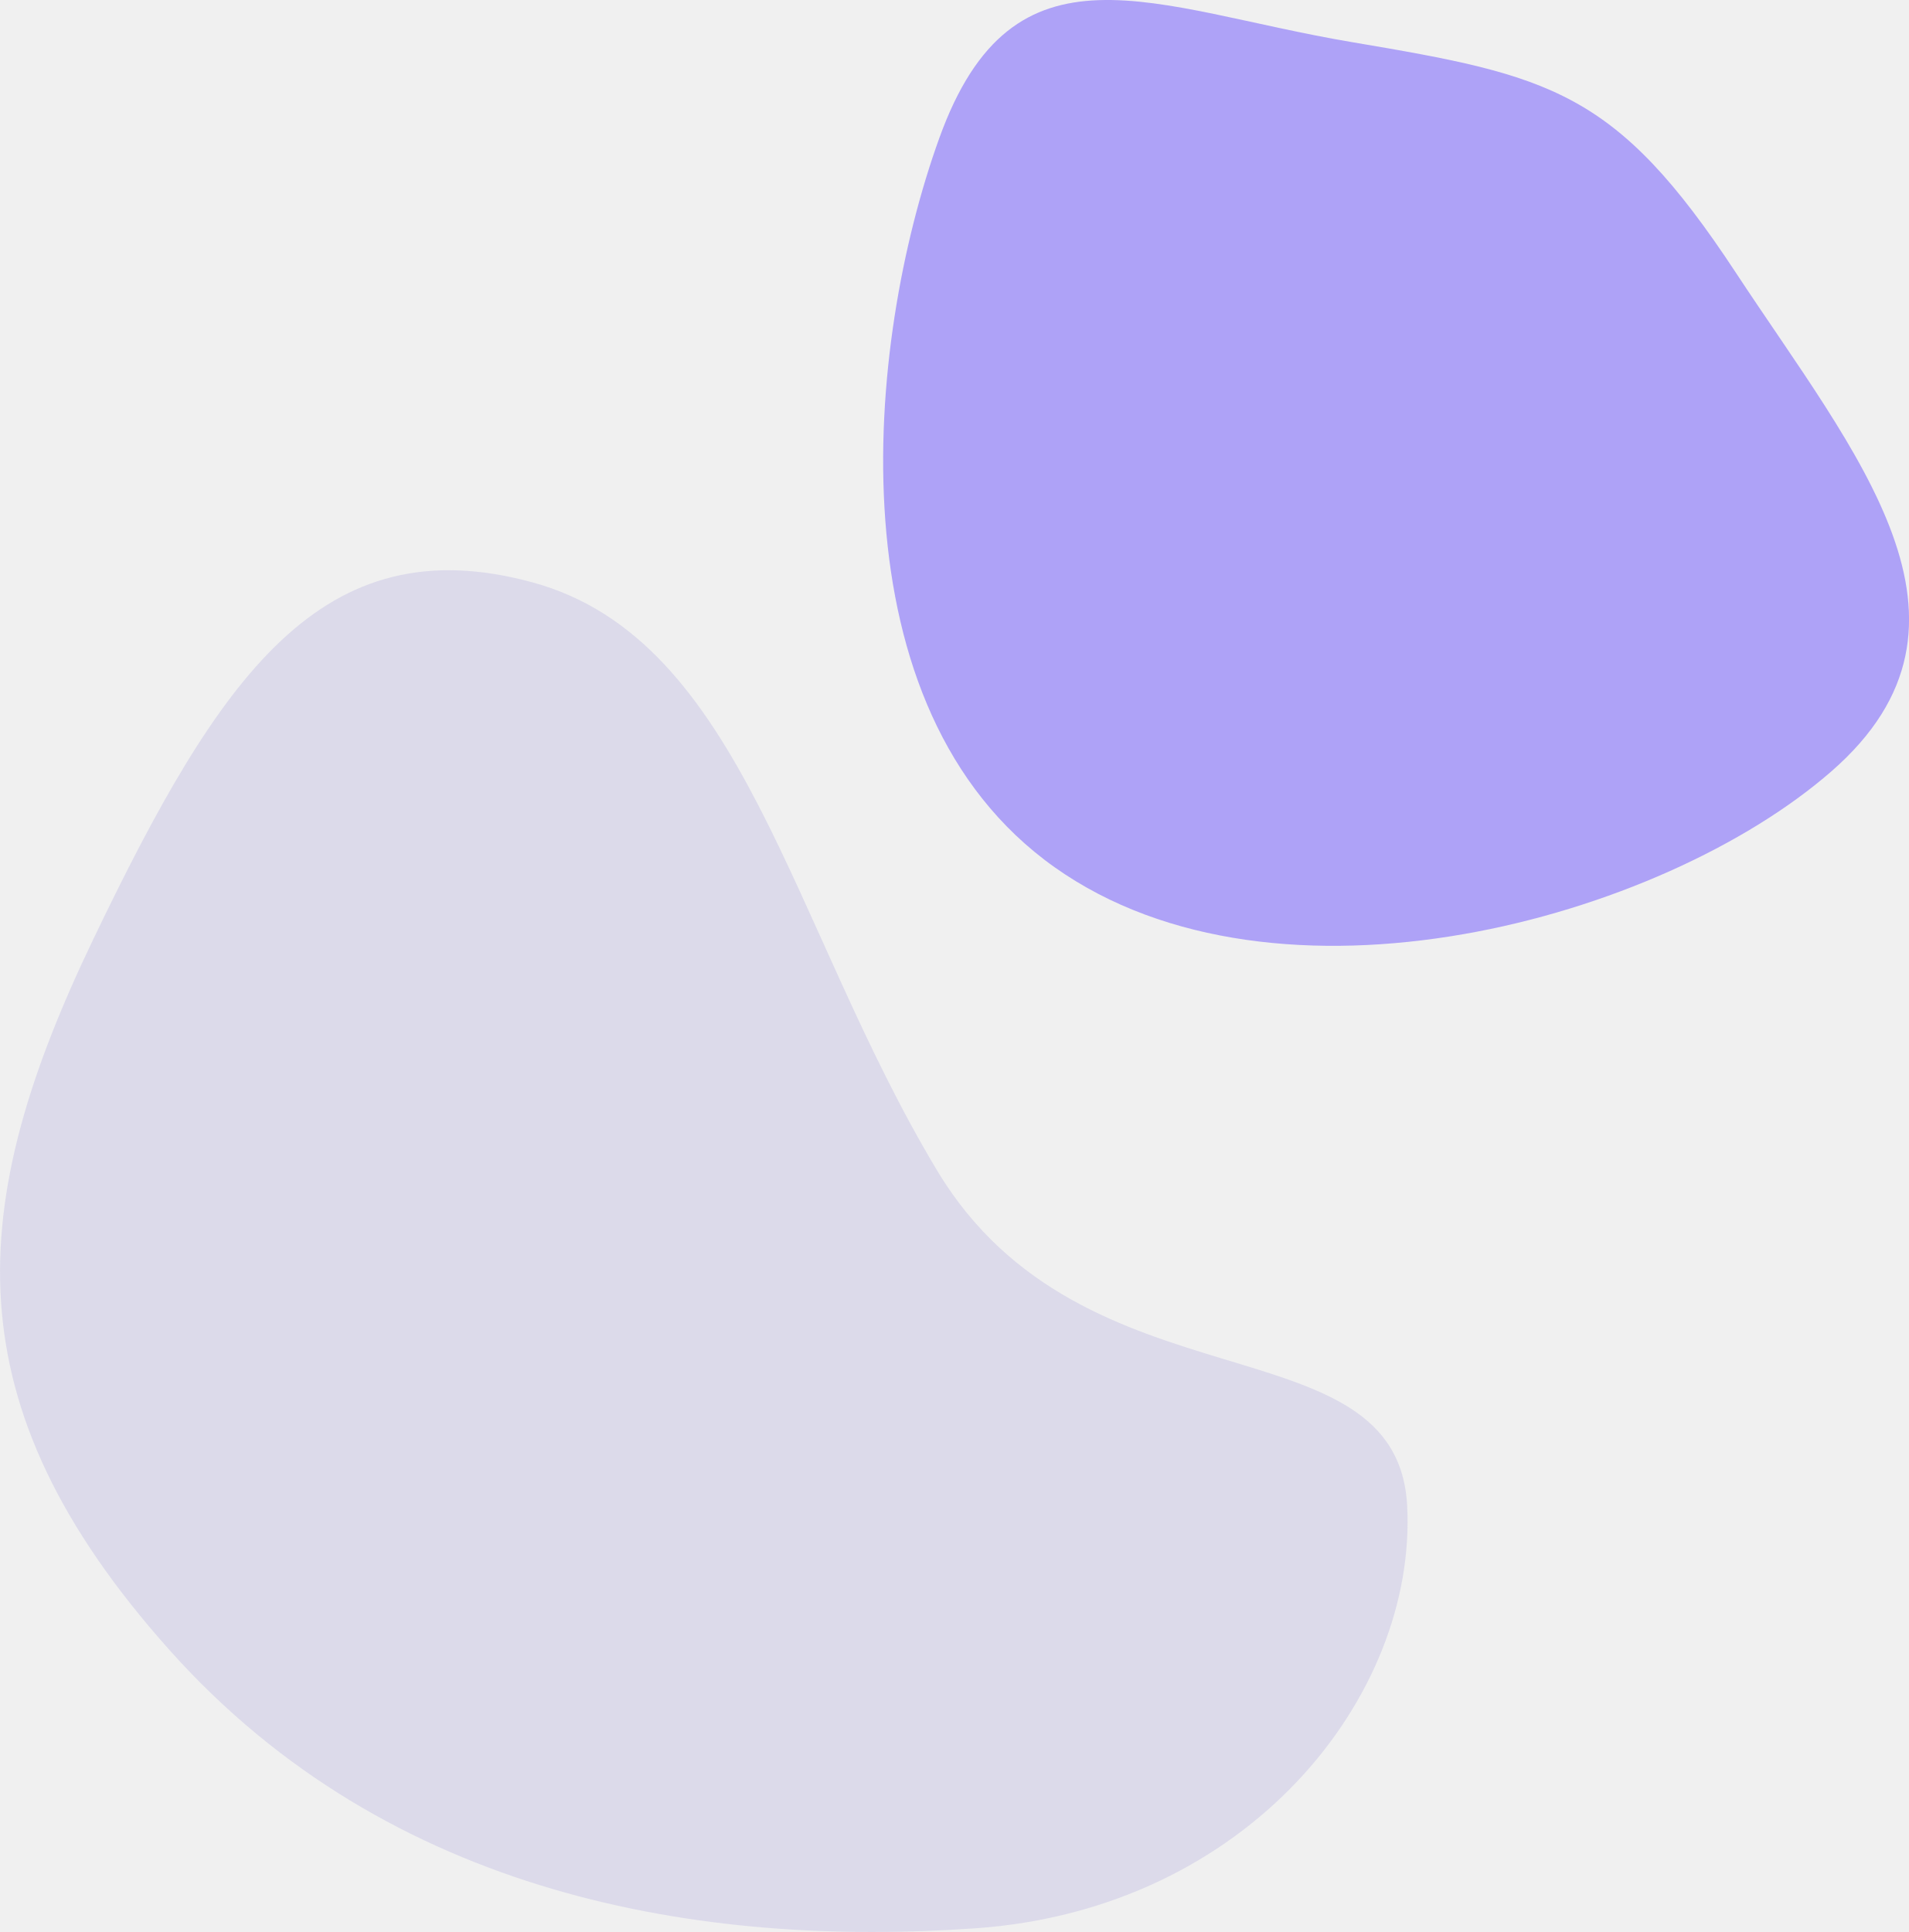
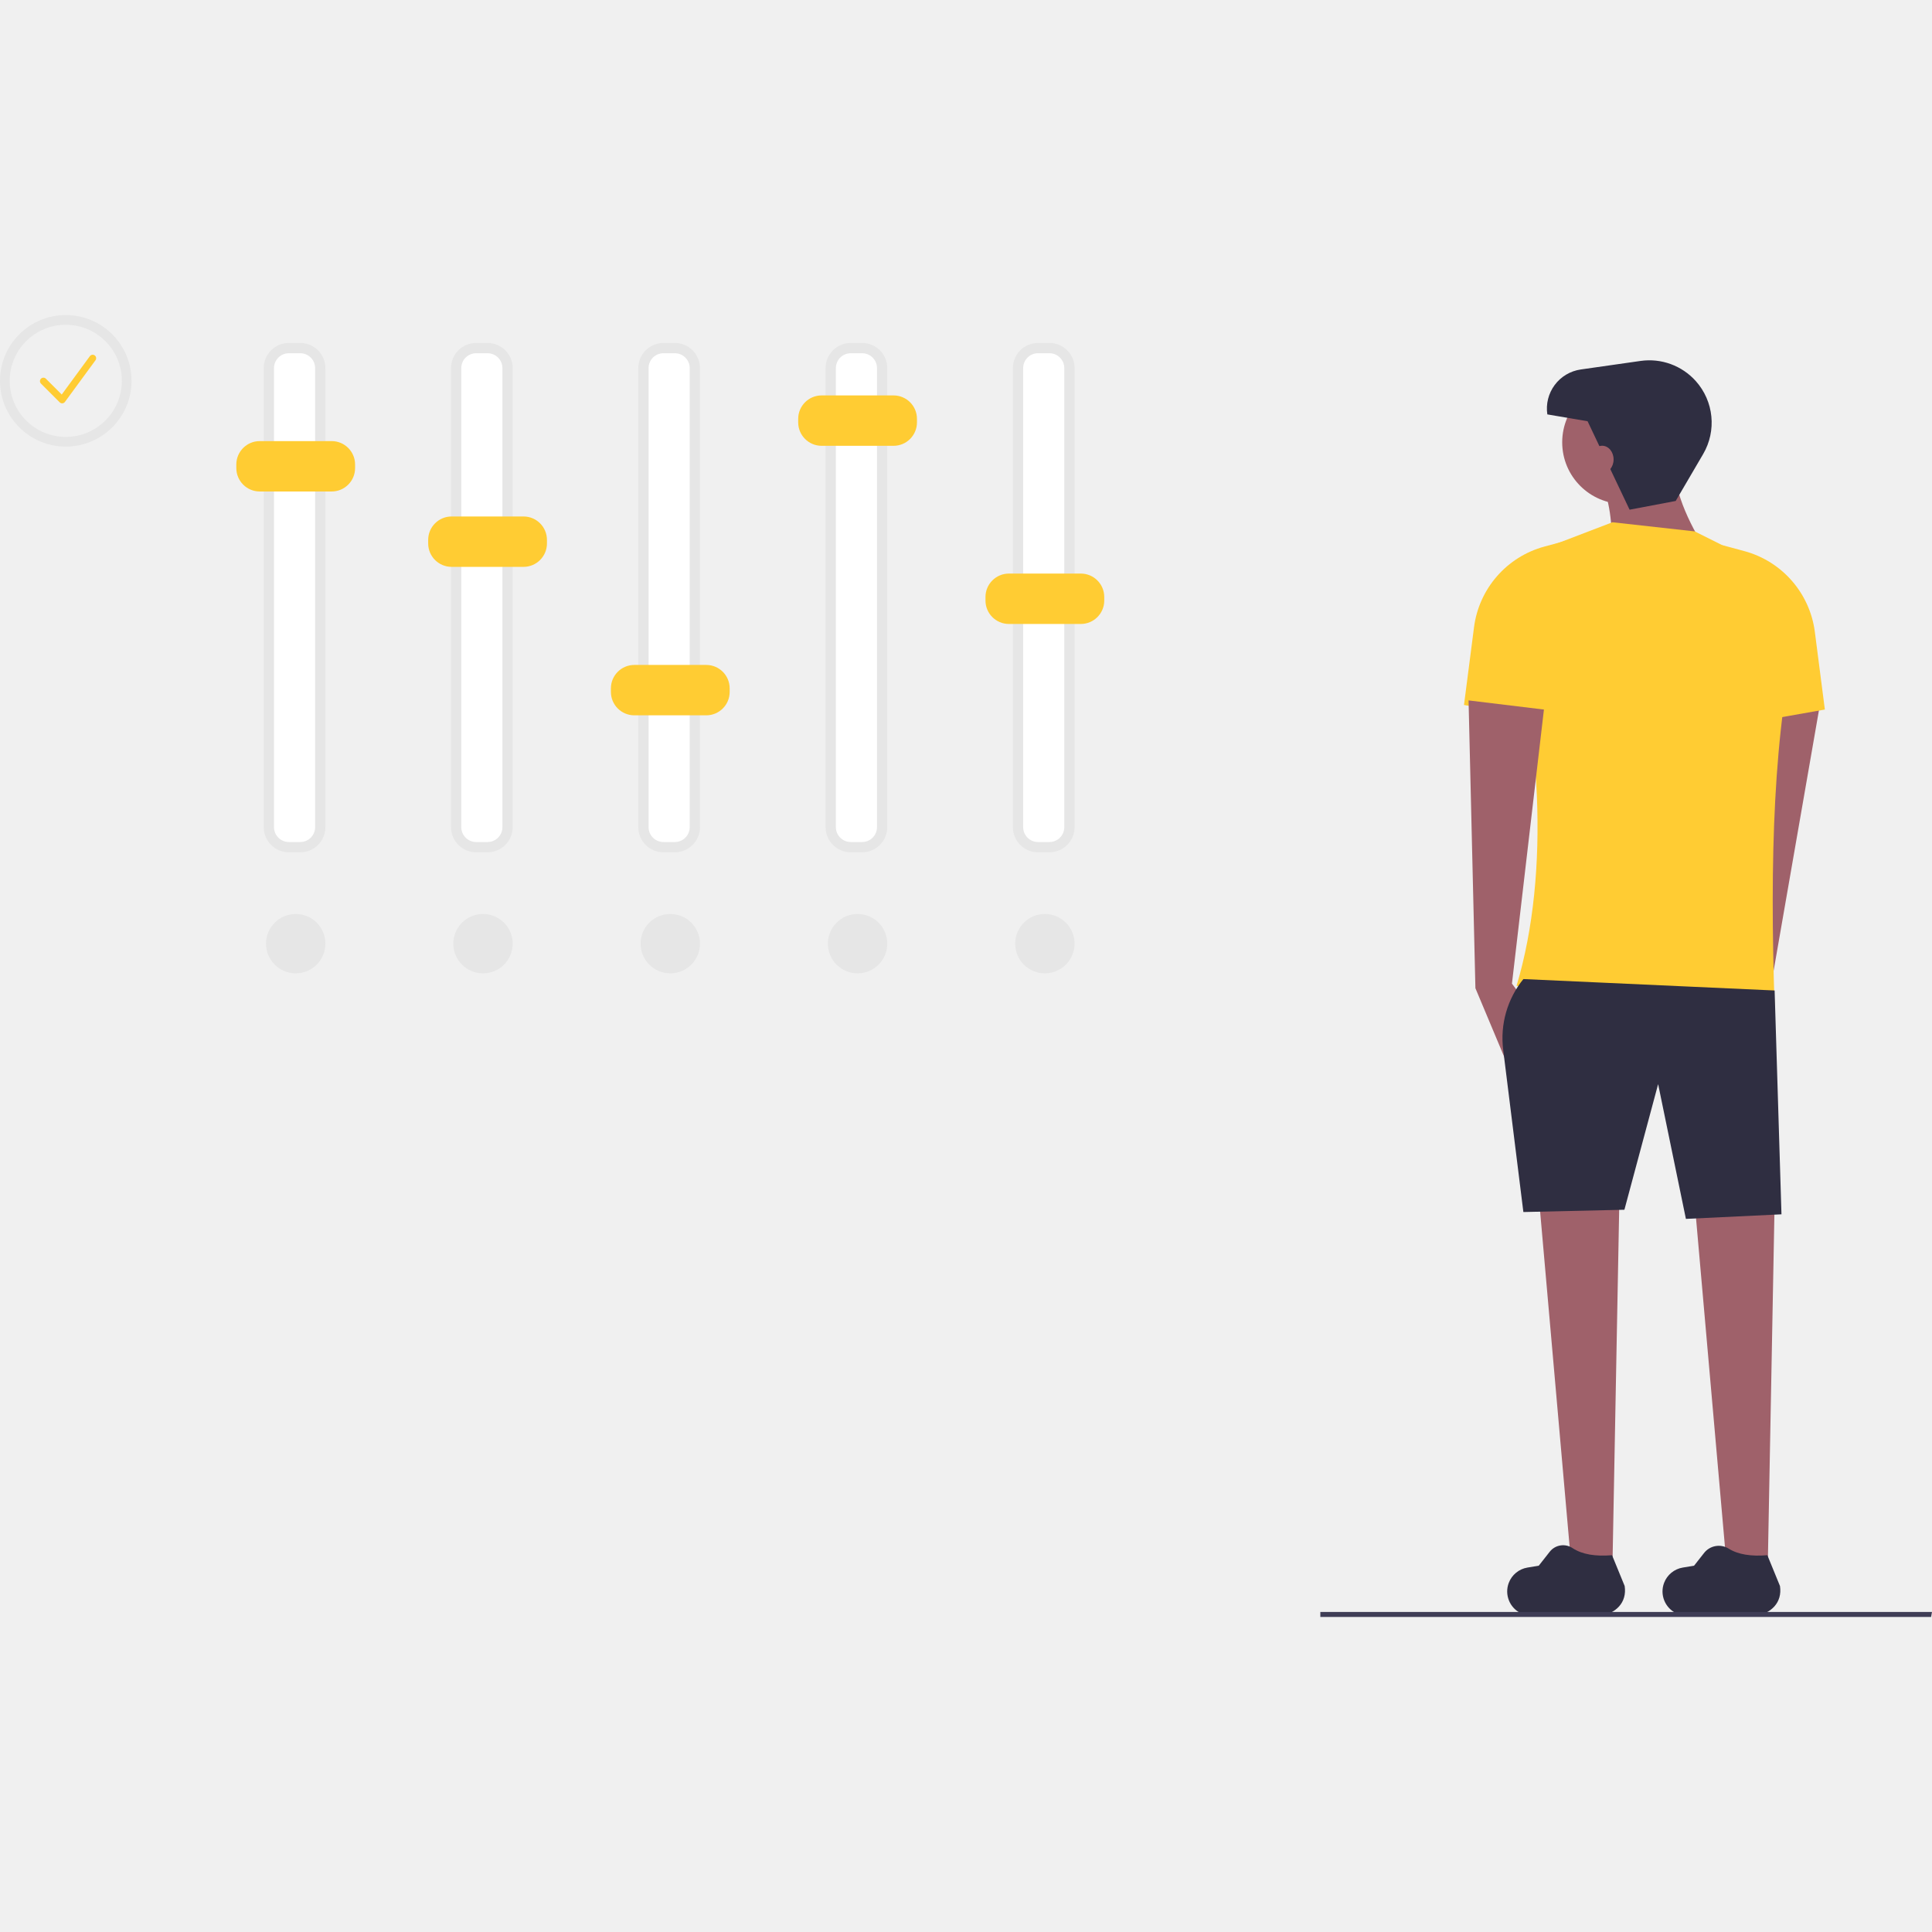
- <svg xmlns="http://www.w3.org/2000/svg" width="60" height="60.731" viewBox="0 0 60 60.731">
-   <g id="Group_2234" data-name="Group 2234" transform="translate(-371.553 -856.74)">
-     <path id="Path_5268" data-name="Path 5268" d="M4696.29,893.06c-6.634-1.809-9.844,2.956-13.82,11.249s-4.523,14.55,2.412,22.315,16.736,9.348,25.331,8.745,13.872-7.313,13.57-13.268-10.159-2.865-14.776-10.554S4702.924,894.869,4696.29,893.06Z" transform="translate(-4308 -18.014)" fill="#d7d5e9" opacity="0.8" />
-     <path id="Path_5269" data-name="Path 5269" d="M4801.2,864.079c2.337-6.483,6.71-4.071,12.967-3.015s8.293,1.508,12.062,7.237,8.368,11.007,3.016,15.681-17.415,7.991-24.426,3.016S4798.86,870.563,4801.2,864.079Z" transform="translate(-4400.123 -3)" fill="#9e8ff9" opacity="0.8" />
-   </g>
+ <svg xmlns="http://www.w3.org/2000/svg" data-name="Layer 1" width="70" height="70" viewBox="0 0 845.871 569.989">
+   <polygon points="760.114 287.832 752.997 294.857 762.452 319.527 775.643 292.177 797.249 168.007 764.02 167.081 760.114 287.832" fill="#9f616a" />
+   <polygon points="705.966 547.714 687.966 547.714 673.966 388.714 708.966 388.714 705.966 547.714" fill="#9f616a" />
+   <polygon points="773.966 547.714 755.966 547.714 741.966 388.714 776.966 388.714 773.966 547.714" fill="#9f616a" />
+   <path d="M937.09,733.461l-26.28-.14a10.602,10.602,0,0,1-5.186-13.206h0a10.602,10.602,0,0,1,8.184-6.735l4.964-.827,4.326-5.505a8.19,8.19,0,0,1,10.758-2c4.149,2.634,9.904,3.511,17,2.922l5.523,13.486c1.094,7.296-3.901,12.109-11.188,13.259h0A13.431,13.431,0,0,1,937.09,733.461Z" transform="translate(-177.0646 -165.0054)" fill="#2f2e41" />
+   <path d="M869.09,733.461l-26.28-.14a10.602,10.602,0,0,1-5.186-13.206h0a10.602,10.602,0,0,1,8.184-6.735l4.964-.827,4.81-6.121a7.459,7.459,0,0,1,10.017-1.551c4.167,2.763,10.014,3.69,17.257,3.089l5.523,13.486c1.094,7.296-3.901,12.109-11.188,13.259h0A13.431,13.431,0,0,1,869.09,733.461Z" transform="translate(-177.0646 -165.0054)" fill="#2f2e41" />
+   <circle cx="710.966" cy="55.714" r="27" fill="#9f616a" />
+   <path d="M927.03,272.719l-44,3c.156-14.239-.466-27.136-4-35l31-10C910.328,243.257,916.905,257.505,927.03,272.719Z" transform="translate(-177.0646 -165.0054)" fill="#9f616a" />
+   <path d="M954.03,467.719l-113-9c15.077-50.26,10.359-116.074-5-165.416a28.472,28.472,0,0,1,18.289-26.588L883.03,255.719l36,4,30.356,15.178a27.716,27.716,0,0,1,15.316,25.309C953.292,345.838,951.918,404.513,954.03,467.719Z" transform="translate(-177.0646 -165.0054)" fill="#ffcc33" />
+   <path d="M869.03,344.719l-51-9L822.42,301.698a42.203,42.203,0,0,1,30.845-35.34l9.766-2.639Z" transform="translate(-177.0646 -165.0054)" fill="#ffcc33" />
+   <polygon points="661.966 292.714 667.966 300.714 658.966 325.714 645.966 294.714 642.966 168.714 675.966 172.714 661.966 292.714" fill="#9f616a" />
+   <path d="M925.03,346.719l51-9-4.39-34.021a42.203,42.203,0,0,0-30.845-35.34l-9.766-2.639Z" transform="translate(-177.0646 -165.0054)" fill="#ffcc33" />
+   <path d="M957.03,558.719l-41.839,2-12.161-59-14.768,55-44.232,1-8.842-71.066a41.097,41.097,0,0,1,8.842-30.934v0l110,5Z" transform="translate(-177.0646 -165.0054)" fill="#2f2e41" />
+   <path d="M890.53,250.219l20.19-3.823,12.011-20.519a27.28,27.28,0,0,0-3.194-31.95l0,0a27.28,27.28,0,0,0-24.207-8.837l-26.167,3.738a17.279,17.279,0,0,0-14.644,19.668l17.625,2.999Z" transform="translate(-177.0646 -165.0054)" fill="#2f2e41" />
+   <ellipse cx="701.466" cy="63.214" rx="5" ry="6" fill="#9f616a" />
+   <path d="M303.53,177.219a11.012,11.012,0,0,0-11,11v201a11.012,11.012,0,0,0,11,11h5a11.012,11.012,0,0,0,11-11v-201a11.012,11.012,0,0,0-11-11Z" transform="translate(-177.0646 -165.0054)" fill="#e6e6e6" />
+   <path d="M303.53,181.719a6.508,6.508,0,0,0-6.5,6.5v201a6.508,6.508,0,0,0,6.5,6.5h5a6.508,6.508,0,0,0,6.5-6.5v-201a6.508,6.508,0,0,0-6.5-6.5Z" transform="translate(-177.0646 -165.0054)" fill="#fff" />
+   <path d="M385.53,177.219a11.012,11.012,0,0,0-11,11v201a11.012,11.012,0,0,0,11,11h5a11.012,11.012,0,0,0,11-11v-201a11.012,11.012,0,0,0-11-11Z" transform="translate(-177.0646 -165.0054)" fill="#e6e6e6" />
+   <path d="M385.53,181.719a6.508,6.508,0,0,0-6.5,6.5v201a6.508,6.508,0,0,0,6.5,6.5h5a6.508,6.508,0,0,0,6.5-6.5v-201a6.508,6.508,0,0,0-6.5-6.5Z" transform="translate(-177.0646 -165.0054)" fill="#fff" />
+   <path d="M467.53,177.219a11.012,11.012,0,0,0-11,11v201a11.012,11.012,0,0,0,11,11h5a11.012,11.012,0,0,0,11-11v-201a11.012,11.012,0,0,0-11-11Z" transform="translate(-177.0646 -165.0054)" fill="#e6e6e6" />
+   <path d="M467.53,181.719a6.508,6.508,0,0,0-6.5,6.5v201a6.508,6.508,0,0,0,6.5,6.5h5a6.508,6.508,0,0,0,6.5-6.5v-201a6.508,6.508,0,0,0-6.5-6.5Z" transform="translate(-177.0646 -165.0054)" fill="#fff" />
+   <path d="M549.53,177.219a11.012,11.012,0,0,0-11,11v201a11.012,11.012,0,0,0,11,11h5a11.012,11.012,0,0,0,11-11v-201a11.012,11.012,0,0,0-11-11Z" transform="translate(-177.0646 -165.0054)" fill="#e6e6e6" />
+   <path d="M549.53,181.719a6.508,6.508,0,0,0-6.5,6.5v201a6.508,6.508,0,0,0,6.5,6.5h5a6.508,6.508,0,0,0,6.5-6.5v-201a6.508,6.508,0,0,0-6.5-6.5Z" transform="translate(-177.0646 -165.0054)" fill="#fff" />
+   <path d="M631.53,177.219a11.012,11.012,0,0,0-11,11v201a11.012,11.012,0,0,0,11,11h5a11.012,11.012,0,0,0,11-11v-201a11.012,11.012,0,0,0-11-11Z" transform="translate(-177.0646 -165.0054)" fill="#e6e6e6" />
+   <path d="M631.53,181.719a6.508,6.508,0,0,0-6.5,6.5v201a6.508,6.508,0,0,0,6.5,6.5h5a6.508,6.508,0,0,0,6.5-6.5v-201a6.508,6.508,0,0,0-6.5-6.5Z" transform="translate(-177.0646 -165.0054)" fill="#fff" />
+   <path d="M322.288,242.249H290.773a10.254,10.254,0,0,1-10.242-10.242v-1.576a10.254,10.254,0,0,1,10.242-10.242H322.288a10.254,10.254,0,0,1,10.242,10.242v1.576A10.254,10.254,0,0,1,322.288,242.249Z" transform="translate(-177.0646 -165.0054)" fill="#ffcc33" />
+   <path d="M406.288,275.249H374.773a10.254,10.254,0,0,1-10.242-10.242v-1.576a10.254,10.254,0,0,1,10.242-10.242H406.288a10.254,10.254,0,0,1,10.242,10.242v1.576A10.254,10.254,0,0,1,406.288,275.249Z" transform="translate(-177.0646 -165.0054)" fill="#ffcc33" />
+   <path d="M486.288,340.249H454.773a10.254,10.254,0,0,1-10.242-10.242v-1.576a10.254,10.254,0,0,1,10.242-10.242H486.288a10.254,10.254,0,0,1,10.242,10.242v1.576A10.254,10.254,0,0,1,486.288,340.249Z" transform="translate(-177.0646 -165.0054)" fill="#ffcc33" />
+   <path d="M568.288,222.249H536.773a10.254,10.254,0,0,1-10.242-10.242v-1.576a10.254,10.254,0,0,1,10.242-10.242H568.288a10.254,10.254,0,0,1,10.242,10.242v1.576A10.254,10.254,0,0,1,568.288,222.249Z" transform="translate(-177.0646 -165.0054)" fill="#ffcc33" />
+   <path d="M650.288,300.249H618.773a10.254,10.254,0,0,1-10.242-10.242v-1.576a10.254,10.254,0,0,1,10.242-10.242H650.288a10.254,10.254,0,0,1,10.242,10.242v1.576A10.254,10.254,0,0,1,650.288,300.249Z" transform="translate(-177.0646 -165.0054)" fill="#ffcc33" />
+   <polygon points="845.475 569.989 578.074 569.989 578.074 567.804 845.871 567.804 845.475 569.989" fill="#3f3d56" />
+   <circle cx="129.466" cy="275.214" r="13" fill="#e6e6e6" />
+   <circle cx="211.466" cy="275.214" r="13" fill="#e6e6e6" />
+   <circle cx="293.466" cy="275.214" r="13" fill="#e6e6e6" />
+   <circle cx="375.466" cy="275.214" r="13" fill="#e6e6e6" />
+   <circle cx="457.466" cy="275.214" r="13" fill="#e6e6e6" />
+   <path d="M205.861,165.005a28.796,28.796,0,1,0,28.796,28.796A28.796,28.796,0,0,0,205.861,165.005Zm0,53.338a24.542,24.542,0,1,1,24.542-24.542A24.542,24.542,0,0,1,205.861,218.344Z" transform="translate(-177.0646 -165.0054)" fill="#e6e6e6" />
+   <path d="M204.27,203.65a1.518,1.518,0,0,1-1.074-.445L194.991,195a1.519,1.519,0,0,1,2.148-2.148l6.952,6.952,12.323-16.804a1.519,1.519,0,0,1,2.451,1.797l-13.37,18.232a1.521,1.521,0,0,1-1.11.617C204.347,203.649,204.308,203.65,204.27,203.65Z" transform="translate(-177.0646 -165.0054)" fill="#ffcc33" />
</svg>
